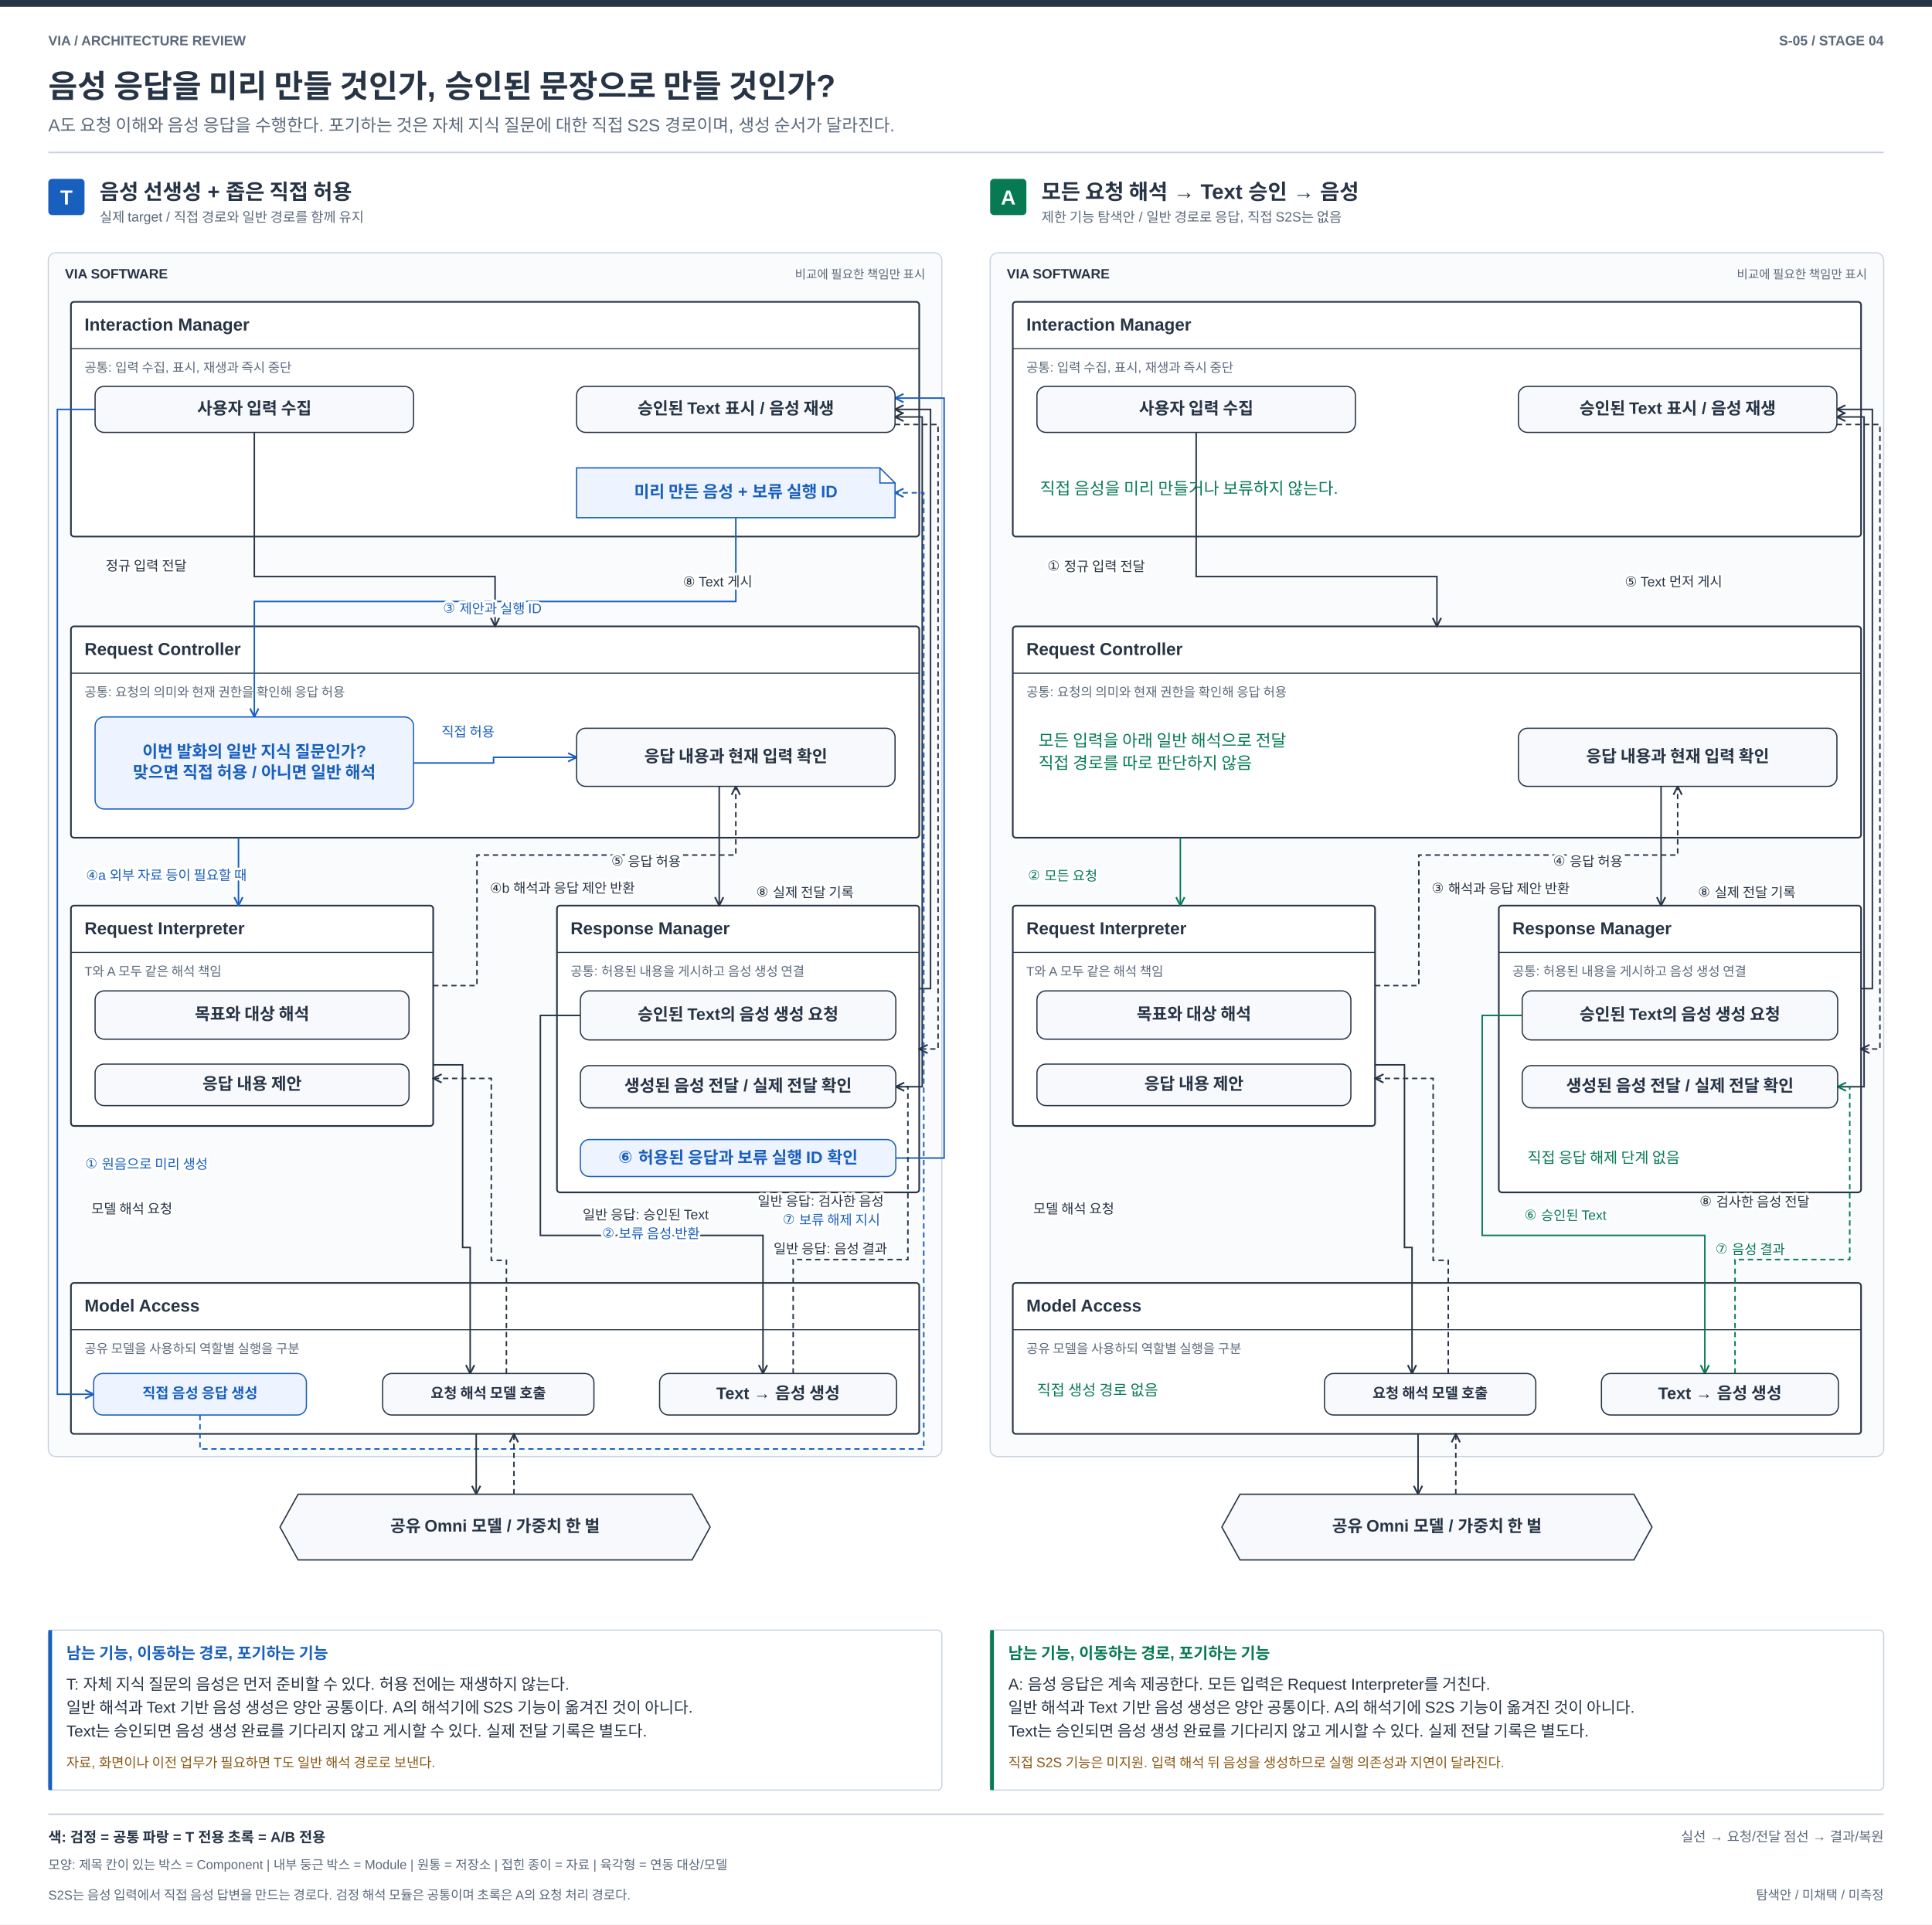
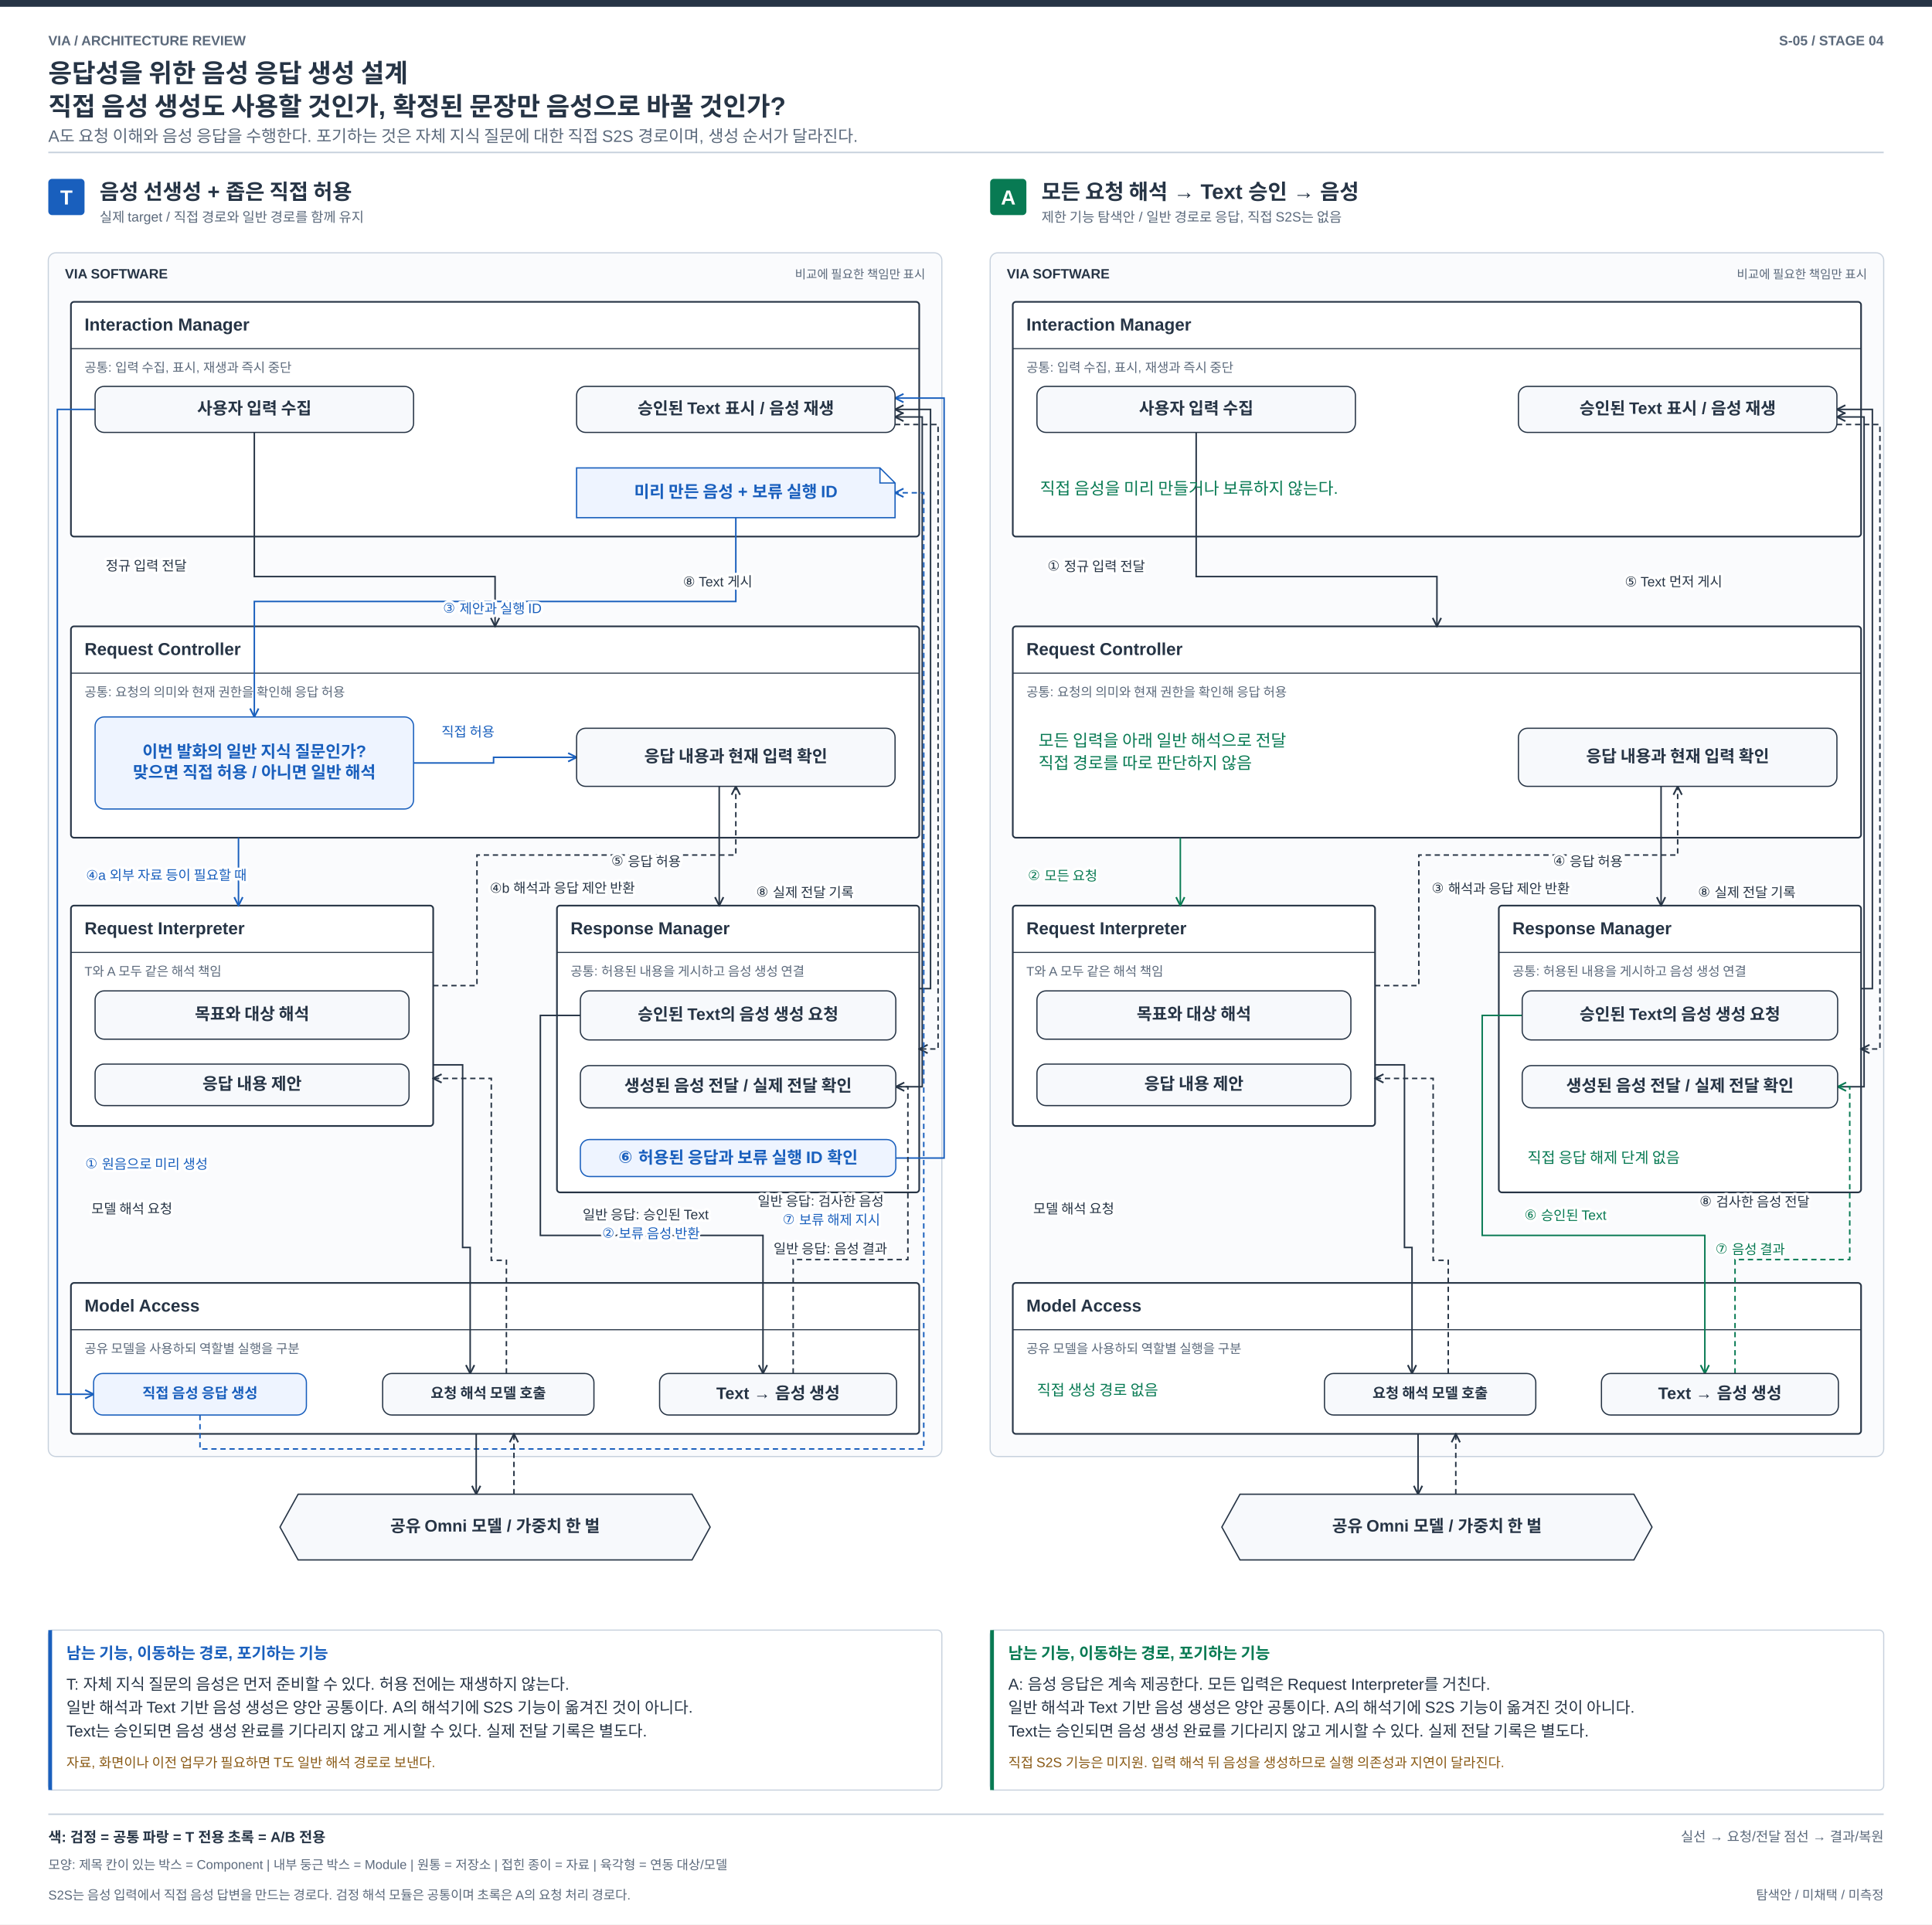
<svg xmlns="http://www.w3.org/2000/svg" width="2560" height="2550" viewBox="0 0 2560 2550" role="img" aria-labelledby="title">
  <defs>
    <marker id="a263445" viewBox="0 0 10 10" refX="9" refY="5" markerWidth="7" markerHeight="7" orient="auto-start-reverse">
      <path d="M1 1L9 5L1 9" fill="none" stroke="#263445" stroke-width="1.6" />
    </marker>
    <marker id="a195FBD" viewBox="0 0 10 10" refX="9" refY="5" markerWidth="7" markerHeight="7" orient="auto-start-reverse">
      <path d="M1 1L9 5L1 9" fill="none" stroke="#195FBD" stroke-width="1.6" />
    </marker>
    <marker id="a087A53" viewBox="0 0 10 10" refX="9" refY="5" markerWidth="7" markerHeight="7" orient="auto-start-reverse">
      <path d="M1 1L9 5L1 9" fill="none" stroke="#087A53" stroke-width="1.6" />
    </marker>
  </defs>
  <rect width="2560" height="2550" fill="white" />
  <g font-family="Arial, Apple SD Gothic Neo, Malgun Gothic, sans-serif">
    <rect id="e1" x="0" y="0" width="2560" height="9" rx="0" fill="#263445" stroke="none" stroke-width="1.5" />
    <rect id="e7" x="64" y="237" width="48" height="48" rx="5" fill="#195FBD" stroke="none" stroke-width="1.5" />
    <rect id="0-via" x="64" y="335" width="1184" height="1595" rx="10" fill="#FAFBFD" stroke="#C7D1DD" stroke-width="1.5" />
    <rect id="e66" x="64" y="2160" width="1184" height="212" rx="6" fill="white" stroke="#C7D1DD" stroke-width="1.5" />
    <rect id="e67" x="64" y="2160" width="5" height="212" rx="0" fill="#195FBD" stroke="none" stroke-width="1.5" />
    <rect id="e71" x="1312" y="237" width="48" height="48" rx="5" fill="#087A53" stroke="none" stroke-width="1.5" />
    <rect id="1-via" x="1312" y="335" width="1184" height="1595" rx="10" fill="#FAFBFD" stroke="#C7D1DD" stroke-width="1.5" />
    <rect id="e120" x="1312" y="2160" width="1184" height="212" rx="6" fill="white" stroke="#C7D1DD" stroke-width="1.5" />
    <rect id="e121" x="1312" y="2160" width="5" height="212" rx="0" fill="#087A53" stroke="none" stroke-width="1.5" />
    <g id="0-im" data-component="true">
      <rect x="94" y="400" width="1124" height="311" rx="4" fill="white" stroke="#263445" stroke-width="2.2" />
      <path d="M94 462H1218" stroke="#263445" stroke-width="1.4" />
      <text x="112" y="438.0" text-anchor="start" font-size="23" font-weight="700" fill="#263445">Interaction Manager</text>
      <text x="112" y="493.0" text-anchor="start" font-size="17" font-weight="400" fill="#5B697B">공통: 입력 수집, 표시, 재생과 즉시 중단</text>
    </g>
    <g id="0-rc" data-component="true">
      <rect x="94" y="830" width="1124" height="280" rx="4" fill="white" stroke="#263445" stroke-width="2.2" />
      <path d="M94 892H1218" stroke="#263445" stroke-width="1.4" />
      <text x="112" y="868.0" text-anchor="start" font-size="23" font-weight="700" fill="#263445">Request Controller</text>
      <text x="112" y="923.0" text-anchor="start" font-size="17" font-weight="400" fill="#5B697B">공통: 요청의 의미와 현재 권한을 확인해 응답 허용</text>
    </g>
    <g id="0-ri" data-component="true">
      <rect x="94" y="1200" width="480" height="292" rx="4" fill="white" stroke="#263445" stroke-width="2.2" />
      <path d="M94 1262H574" stroke="#263445" stroke-width="1.4" />
      <text x="112" y="1238.0" text-anchor="start" font-size="23" font-weight="700" fill="#263445">Request Interpreter</text>
      <text x="112" y="1293.0" text-anchor="start" font-size="17" font-weight="400" fill="#5B697B">T와 A 모두 같은 해석 책임</text>
    </g>
    <g id="0-rm" data-component="true">
      <rect x="738" y="1200" width="480" height="380" rx="4" fill="white" stroke="#263445" stroke-width="2.2" />
      <path d="M738 1262H1218" stroke="#263445" stroke-width="1.4" />
      <text x="756" y="1238.0" text-anchor="start" font-size="23" font-weight="700" fill="#263445">Response Manager</text>
      <text x="756" y="1293.0" text-anchor="start" font-size="17" font-weight="400" fill="#5B697B">공통: 허용된 내용을 게시하고 음성 생성 연결</text>
    </g>
    <g id="0-ma" data-component="true">
      <rect x="94" y="1700" width="1124" height="200" rx="4" fill="white" stroke="#263445" stroke-width="2.2" />
      <path d="M94 1762H1218" stroke="#263445" stroke-width="1.4" />
      <text x="112" y="1738.0" text-anchor="start" font-size="23" font-weight="700" fill="#263445">Model Access</text>
      <text x="112" y="1793.0" text-anchor="start" font-size="17" font-weight="400" fill="#5B697B">공유 모델을 사용하되 역할별 실행을 구분</text>
    </g>
    <g id="1-im" data-component="true">
      <rect x="1342" y="400" width="1124" height="311" rx="4" fill="white" stroke="#263445" stroke-width="2.2" />
      <path d="M1342 462H2466" stroke="#263445" stroke-width="1.4" />
      <text x="1360" y="438.0" text-anchor="start" font-size="23" font-weight="700" fill="#263445">Interaction Manager</text>
      <text x="1360" y="493.0" text-anchor="start" font-size="17" font-weight="400" fill="#5B697B">공통: 입력 수집, 표시, 재생과 즉시 중단</text>
    </g>
    <g id="1-rc" data-component="true">
      <rect x="1342" y="830" width="1124" height="280" rx="4" fill="white" stroke="#263445" stroke-width="2.2" />
      <path d="M1342 892H2466" stroke="#263445" stroke-width="1.4" />
      <text x="1360" y="868.0" text-anchor="start" font-size="23" font-weight="700" fill="#263445">Request Controller</text>
      <text x="1360" y="923.0" text-anchor="start" font-size="17" font-weight="400" fill="#5B697B">공통: 요청의 의미와 현재 권한을 확인해 응답 허용</text>
    </g>
    <g id="1-ri" data-component="true">
      <rect x="1342" y="1200" width="480" height="292" rx="4" fill="white" stroke="#263445" stroke-width="2.2" />
      <path d="M1342 1262H1822" stroke="#263445" stroke-width="1.4" />
      <text x="1360" y="1238.0" text-anchor="start" font-size="23" font-weight="700" fill="#263445">Request Interpreter</text>
      <text x="1360" y="1293.0" text-anchor="start" font-size="17" font-weight="400" fill="#5B697B">T와 A 모두 같은 해석 책임</text>
    </g>
    <g id="1-rm" data-component="true">
      <rect x="1986" y="1200" width="480" height="380" rx="4" fill="white" stroke="#263445" stroke-width="2.2" />
      <path d="M1986 1262H2466" stroke="#263445" stroke-width="1.4" />
      <text x="2004" y="1238.0" text-anchor="start" font-size="23" font-weight="700" fill="#263445">Response Manager</text>
      <text x="2004" y="1293.0" text-anchor="start" font-size="17" font-weight="400" fill="#5B697B">공통: 허용된 내용을 게시하고 음성 생성 연결</text>
    </g>
    <g id="1-ma" data-component="true">
      <rect x="1342" y="1700" width="1124" height="200" rx="4" fill="white" stroke="#263445" stroke-width="2.2" />
      <path d="M1342 1762H2466" stroke="#263445" stroke-width="1.4" />
      <text x="1360" y="1738.0" text-anchor="start" font-size="23" font-weight="700" fill="#263445">Model Access</text>
      <text x="1360" y="1793.0" text-anchor="start" font-size="17" font-weight="400" fill="#5B697B">공유 모델을 사용하되 역할별 실행을 구분</text>
    </g>
    <polyline id="e6" points="64,202 2496,202" fill="none" stroke="#C7D1DD" stroke-width="2" />
    <polyline id="e21" points="337.0,573 337,764 656,764 656.0,830" fill="none" stroke="#263445" stroke-width="2" marker-end="url(#a263445)" />
    <polyline id="e26" points="316.0,1110 316,1152 316.0,1200" fill="none" stroke="#195FBD" stroke-width="2" marker-end="url(#a195FBD)" />
    <polyline id="e28" points="574,1306.0 632,1306 632,1133 975,1133 975.0,1042" fill="none" stroke="#263445" stroke-width="2" stroke-dasharray="7 5" marker-end="url(#a263445)" />
    <polyline id="e34" points="1187,1534.5 1251,1534.5 1251,527.5 1186,527.5" fill="none" stroke="#195FBD" stroke-width="2" marker-end="url(#a195FBD)" />
    <polyline id="e36" points="953.0,1042 953.0,1200" fill="none" stroke="#263445" stroke-width="2" marker-end="url(#a263445)" />
    <polyline id="e38" points="1218,1310.0 1233,1310 1233,542.5 1186,542.5" fill="none" stroke="#263445" stroke-width="2" marker-end="url(#a263445)" />
    <polyline id="e40" points="1187,1440.0 1222,1440 1222,552.5 1186,552.5" fill="none" stroke="#263445" stroke-width="2" marker-end="url(#a263445)" />
    <polyline id="e42" points="1186,562.5 1243,562.5 1243,1390 1218,1390.0" fill="none" stroke="#263445" stroke-width="2" stroke-dasharray="7 5" marker-end="url(#a263445)" />
    <polyline id="e48" points="574,1411.0 613,1411 613,1653 623,1653 623.0,1820" fill="none" stroke="#263445" stroke-width="2" marker-end="url(#a263445)" />
    <polyline id="e50" points="671.0,1820 671,1670 651,1670 651,1429 574,1429.0" fill="none" stroke="#263445" stroke-width="2" stroke-dasharray="7 5" marker-end="url(#a263445)" />
    <polyline id="e51" points="769,1345.5 716,1345.5 716,1637 1011,1637 1011.0,1820" fill="none" stroke="#263445" stroke-width="2" marker-end="url(#a263445)" />
    <polyline id="e53" points="1051.0,1820 1051,1669 1203,1669 1203,1440 1187,1440.0" fill="none" stroke="#263445" stroke-width="2" stroke-dasharray="7 5" marker-end="url(#a263445)" />
    <polyline id="e55" points="126,542.5 76,542.5 76,1847.5 124,1847.5" fill="none" stroke="#195FBD" stroke-width="2" marker-end="url(#a195FBD)" />
    <polyline id="e57" points="265.0,1875 265,1920 1224,1920 1224,653 1186,653.0" fill="none" stroke="#195FBD" stroke-width="2" stroke-dasharray="7 5" marker-end="url(#a195FBD)" />
    <polyline id="e59" points="975.0,686 975,797 337,797 337.0,950" fill="none" stroke="#195FBD" stroke-width="2" marker-end="url(#a195FBD)" />
    <polyline id="e61" points="548,1011.0 654,1011 654,1003.5 764,1003.5" fill="none" stroke="#195FBD" stroke-width="2" marker-end="url(#a195FBD)" />
    <polyline id="e64" points="631.0,1900 631.0,1980" fill="none" stroke="#263445" stroke-width="2" marker-end="url(#a263445)" />
    <polyline id="e65" points="681.0,1980 681.0,1900" fill="none" stroke="#263445" stroke-width="2" stroke-dasharray="7 5" marker-end="url(#a263445)" />
    <polyline id="e85" points="1585.0,573 1585,764 1904,764 1904.0,830" fill="none" stroke="#263445" stroke-width="2" marker-end="url(#a263445)" />
    <polyline id="e90" points="1564.0,1110 1564,1152 1564.0,1200" fill="none" stroke="#087A53" stroke-width="2" marker-end="url(#a087A53)" />
    <polyline id="e92" points="1822,1306.0 1880,1306 1880,1133 2223,1133 2223.0,1042" fill="none" stroke="#263445" stroke-width="2" stroke-dasharray="7 5" marker-end="url(#a263445)" />
    <polyline id="e98" points="2201.0,1042 2201.0,1200" fill="none" stroke="#263445" stroke-width="2" marker-end="url(#a263445)" />
    <polyline id="e100" points="2466,1310.0 2481,1310 2481,542.5 2434,542.5" fill="none" stroke="#263445" stroke-width="2" marker-end="url(#a263445)" />
    <polyline id="e102" points="2435,1440.0 2470,1440 2470,552.5 2434,552.5" fill="none" stroke="#263445" stroke-width="2" marker-end="url(#a263445)" />
    <polyline id="e104" points="2434,562.5 2491,562.5 2491,1390 2466,1390.0" fill="none" stroke="#263445" stroke-width="2" stroke-dasharray="7 5" marker-end="url(#a263445)" />
    <polyline id="e110" points="1822,1411.0 1861,1411 1861,1653 1871,1653 1871.0,1820" fill="none" stroke="#263445" stroke-width="2" marker-end="url(#a263445)" />
    <polyline id="e112" points="1919.0,1820 1919,1670 1899,1670 1899,1429 1822,1429.0" fill="none" stroke="#263445" stroke-width="2" stroke-dasharray="7 5" marker-end="url(#a263445)" />
    <polyline id="e113" points="2017,1345.5 1964,1345.5 1964,1637 2259,1637 2259.0,1820" fill="none" stroke="#087A53" stroke-width="2" marker-end="url(#a087A53)" />
    <polyline id="e115" points="2299.0,1820 2299,1669 2451,1669 2451,1440 2435,1440.0" fill="none" stroke="#087A53" stroke-width="2" stroke-dasharray="7 5" marker-end="url(#a087A53)" />
    <polyline id="e118" points="1879.0,1900 1879.0,1980" fill="none" stroke="#263445" stroke-width="2" marker-end="url(#a263445)" />
    <polyline id="e119" points="1929.0,1980 1929.0,1900" fill="none" stroke="#263445" stroke-width="2" stroke-dasharray="7 5" marker-end="url(#a263445)" />
    <polyline id="e125" points="64,2404 2496,2404" fill="none" stroke="#C7D1DD" stroke-width="2" />
    <g id="0-input" data-node="true" data-x="126" data-y="512" data-w="422" data-h="61">
      <rect x="126" y="512" width="422" height="61" rx="12" fill="#F7F9FC" stroke="#263445" stroke-width="1.6" />
      <text x="337.0" y="548.75" text-anchor="middle" font-size="22" font-weight="700" fill="#263445">사용자 입력 수집</text>
    </g>
    <g id="0-output" data-node="true" data-x="764" data-y="512" data-w="422" data-h="61">
      <rect x="764" y="512" width="422" height="61" rx="12" fill="#F7F9FC" stroke="#263445" stroke-width="1.6" />
      <text x="975.0" y="548.75" text-anchor="middle" font-size="22" font-weight="700" fill="#263445">승인된 Text 표시 / 음성 재생</text>
    </g>
    <g id="0-held" data-node="true" data-x="764" data-y="620" data-w="422" data-h="66">
      <path d="M764 620H1166L1186 640V686H764Z M1166 620V640H1186" fill="#EEF4FF" stroke="#195FBD" stroke-width="1.7" />
      <text x="975.0" y="659.25" text-anchor="middle" font-size="22" font-weight="700" fill="#195FBD">미리 만든 음성 + 보류 실행 ID</text>
    </g>
    <g id="0-direct" data-node="true" data-x="126" data-y="950" data-w="422" data-h="122">
      <rect x="126" y="950" width="422" height="122" rx="12" fill="#EEF4FF" stroke="#195FBD" stroke-width="1.6" />
      <text x="337.0" y="1003.5" text-anchor="middle" font-size="22" font-weight="700" fill="#195FBD">이번 발화의 일반 지식 질문인가?</text>
      <text x="337.0" y="1031.0" text-anchor="middle" font-size="22" font-weight="700" fill="#195FBD">맞으면 직접 허용 / 아니면 일반 해석</text>
    </g>
    <g id="0-admit" data-node="true" data-x="764" data-y="965" data-w="422" data-h="77">
      <rect x="764" y="965" width="422" height="77" rx="12" fill="#F7F9FC" stroke="#263445" stroke-width="1.6" />
      <text x="975.0" y="1009.75" text-anchor="middle" font-size="22" font-weight="700" fill="#263445">응답 내용과 현재 입력 확인</text>
    </g>
    <g id="0-interpret" data-node="true" data-x="126" data-y="1313" data-w="416" data-h="64">
      <rect x="126" y="1313" width="416" height="64" rx="12" fill="#F7F9FC" stroke="#263445" stroke-width="1.6" />
      <text x="334.0" y="1351.25" text-anchor="middle" font-size="22" font-weight="700" fill="#263445">목표와 대상 해석</text>
    </g>
    <g id="0-answer" data-node="true" data-x="126" data-y="1410" data-w="416" data-h="55">
      <rect x="126" y="1410" width="416" height="55" rx="12" fill="#F7F9FC" stroke="#263445" stroke-width="1.6" />
      <text x="334.0" y="1443.75" text-anchor="middle" font-size="22" font-weight="700" fill="#263445">응답 내용 제안</text>
    </g>
    <g id="0-render" data-node="true" data-x="769" data-y="1313" data-w="418" data-h="65">
      <rect x="769" y="1313" width="418" height="65" rx="12" fill="#F7F9FC" stroke="#263445" stroke-width="1.6" />
      <text x="978.0" y="1351.75" text-anchor="middle" font-size="22" font-weight="700" fill="#263445">승인된 Text의 음성 생성 요청</text>
    </g>
    <g id="0-release" data-node="true" data-x="769" data-y="1412" data-w="418" data-h="56">
      <rect x="769" y="1412" width="418" height="56" rx="12" fill="#F7F9FC" stroke="#263445" stroke-width="1.6" />
      <text x="978.0" y="1446.25" text-anchor="middle" font-size="22" font-weight="700" fill="#263445">생성된 음성 전달 / 실제 전달 확인</text>
    </g>
    <g id="0-directrelease" data-node="true" data-x="769" data-y="1510" data-w="418" data-h="49">
      <rect x="769" y="1510" width="418" height="49" rx="12" fill="#EEF4FF" stroke="#195FBD" stroke-width="1.6" />
      <text x="978.0" y="1540.75" text-anchor="middle" font-size="22" font-weight="700" fill="#195FBD">⑥ 허용된 응답과 보류 실행 ID 확인</text>
    </g>
    <g id="0-voice" data-node="true" data-x="124" data-y="1820" data-w="282" data-h="55">
      <rect x="124" y="1820" width="282" height="55" rx="12" fill="#EEF4FF" stroke="#195FBD" stroke-width="1.6" />
      <text x="265.0" y="1852.625" text-anchor="middle" font-size="19" font-weight="700" fill="#195FBD">직접 음성 응답 생성</text>
    </g>
    <g id="0-semantic" data-node="true" data-x="507" data-y="1820" data-w="280" data-h="55">
      <rect x="507" y="1820" width="280" height="55" rx="12" fill="#F7F9FC" stroke="#263445" stroke-width="1.6" />
      <text x="647.0" y="1852.625" text-anchor="middle" font-size="19" font-weight="700" fill="#263445">요청 해석 모델 호출</text>
    </g>
    <g id="0-speech" data-node="true" data-x="874" data-y="1820" data-w="314" data-h="55">
      <rect x="874" y="1820" width="314" height="55" rx="12" fill="#F7F9FC" stroke="#263445" stroke-width="1.6" />
      <text x="1031.0" y="1853.75" text-anchor="middle" font-size="22" font-weight="700" fill="#263445">Text → 음성 생성</text>
    </g>
    <g id="0-model" data-node="true" data-x="371" data-y="1980" data-w="570" data-h="87">
      <path d="M395 1980H917L941 2023.5L917 2067H395L371 2023.5Z" fill="#F7F9FC" stroke="#263445" stroke-width="1.7" />
      <text x="656.0" y="2029.75" text-anchor="middle" font-size="22" font-weight="700" fill="#263445">공유 Omni 모델 / 가중치 한 벌</text>
    </g>
    <g id="1-input" data-node="true" data-x="1374" data-y="512" data-w="422" data-h="61">
      <rect x="1374" y="512" width="422" height="61" rx="12" fill="#F7F9FC" stroke="#263445" stroke-width="1.6" />
      <text x="1585.0" y="548.75" text-anchor="middle" font-size="22" font-weight="700" fill="#263445">사용자 입력 수집</text>
    </g>
    <g id="1-output" data-node="true" data-x="2012" data-y="512" data-w="422" data-h="61">
      <rect x="2012" y="512" width="422" height="61" rx="12" fill="#F7F9FC" stroke="#263445" stroke-width="1.6" />
      <text x="2223.0" y="548.75" text-anchor="middle" font-size="22" font-weight="700" fill="#263445">승인된 Text 표시 / 음성 재생</text>
    </g>
    <g id="1-admit" data-node="true" data-x="2012" data-y="965" data-w="422" data-h="77">
      <rect x="2012" y="965" width="422" height="77" rx="12" fill="#F7F9FC" stroke="#263445" stroke-width="1.6" />
      <text x="2223.0" y="1009.75" text-anchor="middle" font-size="22" font-weight="700" fill="#263445">응답 내용과 현재 입력 확인</text>
    </g>
    <g id="1-interpret" data-node="true" data-x="1374" data-y="1313" data-w="416" data-h="64">
      <rect x="1374" y="1313" width="416" height="64" rx="12" fill="#F7F9FC" stroke="#263445" stroke-width="1.6" />
      <text x="1582.0" y="1351.25" text-anchor="middle" font-size="22" font-weight="700" fill="#263445">목표와 대상 해석</text>
    </g>
    <g id="1-answer" data-node="true" data-x="1374" data-y="1410" data-w="416" data-h="55">
      <rect x="1374" y="1410" width="416" height="55" rx="12" fill="#F7F9FC" stroke="#263445" stroke-width="1.6" />
      <text x="1582.0" y="1443.75" text-anchor="middle" font-size="22" font-weight="700" fill="#263445">응답 내용 제안</text>
    </g>
    <g id="1-render" data-node="true" data-x="2017" data-y="1313" data-w="418" data-h="65">
      <rect x="2017" y="1313" width="418" height="65" rx="12" fill="#F7F9FC" stroke="#263445" stroke-width="1.6" />
      <text x="2226.0" y="1351.75" text-anchor="middle" font-size="22" font-weight="700" fill="#263445">승인된 Text의 음성 생성 요청</text>
    </g>
    <g id="1-release" data-node="true" data-x="2017" data-y="1412" data-w="418" data-h="56">
      <rect x="2017" y="1412" width="418" height="56" rx="12" fill="#F7F9FC" stroke="#263445" stroke-width="1.6" />
      <text x="2226.0" y="1446.25" text-anchor="middle" font-size="22" font-weight="700" fill="#263445">생성된 음성 전달 / 실제 전달 확인</text>
    </g>
    <g id="1-semantic" data-node="true" data-x="1755" data-y="1820" data-w="280" data-h="55">
      <rect x="1755" y="1820" width="280" height="55" rx="12" fill="#F7F9FC" stroke="#263445" stroke-width="1.6" />
      <text x="1895.0" y="1852.625" text-anchor="middle" font-size="19" font-weight="700" fill="#263445">요청 해석 모델 호출</text>
    </g>
    <g id="1-speech" data-node="true" data-x="2122" data-y="1820" data-w="314" data-h="55">
      <rect x="2122" y="1820" width="314" height="55" rx="12" fill="#F7F9FC" stroke="#263445" stroke-width="1.6" />
      <text x="2279.0" y="1853.75" text-anchor="middle" font-size="22" font-weight="700" fill="#263445">Text → 음성 생성</text>
    </g>
    <g id="1-model" data-node="true" data-x="1619" data-y="1980" data-w="570" data-h="87">
      <path d="M1643 1980H2165L2189 2023.5L2165 2067H1643L1619 2023.5Z" fill="#F7F9FC" stroke="#263445" stroke-width="1.7" />
      <text x="1904.0" y="2029.75" text-anchor="middle" font-size="22" font-weight="700" fill="#263445">공유 Omni 모델 / 가중치 한 벌</text>
    </g>
    <g id="e2">
      <text x="64" y="60.0" text-anchor="start" font-size="18" font-weight="700" fill="#5B697B">VIA  /  ARCHITECTURE REVIEW</text>
    </g>
    <g id="e3">
      <text x="2496" y="60.0" text-anchor="end" font-size="18" font-weight="700" fill="#5B697B">S-05  /  STAGE 04</text>
    </g>
    <g id="e4">
-       <text x="64" y="129.0" text-anchor="start" font-size="42" font-weight="700" fill="#263445">음성 응답을 미리 만들 것인가, 승인된 문장으로 만들 것인가?</text>
+       <text x="64" y="109" text-anchor="start" font-size="34" font-weight="700" fill="#263445">응답성을 위한 음성 응답 생성 설계</text>
+       <text x="64" y="153" text-anchor="start" font-size="34" font-weight="700" fill="#263445">직접 음성 생성도 사용할 것인가, 확정된 문장만 음성으로 바꿀 것인가?</text>
    </g>
    <g id="e5">
-       <text x="64" y="174.0" text-anchor="start" font-size="23" font-weight="400" fill="#5B697B">A도 요청 이해와 음성 응답을 수행한다. 포기하는 것은 자체 지식 질문에 대한 직접 S2S 경로이며, 생성 순서가 달라진다.</text>
+       <text x="64" y="188.0" text-anchor="start" font-size="22" font-weight="400" fill="#5B697B">A도 요청 이해와 음성 응답을 수행한다. 포기하는 것은 자체 지식 질문에 대한 직접 S2S 경로이며, 생성 순서가 달라진다.</text>
    </g>
    <g id="e8">
      <text x="88" y="271.0" text-anchor="middle" font-size="27" font-weight="700" fill="white">T</text>
    </g>
    <g id="e9">
      <text x="132" y="264.0" text-anchor="start" font-size="28" font-weight="700" fill="#263445">음성 선생성 + 좁은 직접 허용</text>
    </g>
    <g id="e10">
      <text x="132" y="294.0" text-anchor="start" font-size="18" font-weight="400" fill="#5B697B">실제 target / 직접 경로와 일반 경로를 함께 유지</text>
    </g>
    <g id="e12">
      <text x="86" y="369.0" text-anchor="start" font-size="18" font-weight="700" fill="#263445">VIA SOFTWARE</text>
    </g>
    <g id="e13">
      <text x="1226" y="369.0" text-anchor="end" font-size="16" font-weight="400" fill="#5B697B">비교에 필요한 책임만 표시</text>
    </g>
    <g id="e22" paint-order="stroke" stroke="white" stroke-width="7" stroke-linejoin="round">
      <text x="140" y="756.0" text-anchor="start" font-size="18" font-weight="400" fill="#263445">정규 입력 전달</text>
    </g>
    <g id="e27" paint-order="stroke" stroke="white" stroke-width="7" stroke-linejoin="round">
      <text x="114" y="1166.0" text-anchor="start" font-size="18" font-weight="400" fill="#195FBD">④a 외부 자료 등이 필요할 때</text>
    </g>
    <g id="e29" paint-order="stroke" stroke="white" stroke-width="7" stroke-linejoin="round">
      <text x="649" y="1183.0" text-anchor="start" font-size="18" font-weight="400" fill="#263445">④b 해석과 응답 제안 반환</text>
    </g>
    <g id="e35" paint-order="stroke" stroke="white" stroke-width="7" stroke-linejoin="round">
      <text x="1037" y="1622.0" text-anchor="start" font-size="18" font-weight="400" fill="#195FBD">⑦ 보류 해제 지시</text>
    </g>
    <g id="e37" paint-order="stroke" stroke="white" stroke-width="7" stroke-linejoin="round">
      <text x="810" y="1147.0" text-anchor="start" font-size="18" font-weight="400" fill="#263445">⑤ 응답 허용</text>
    </g>
    <g id="e39" paint-order="stroke" stroke="white" stroke-width="7" stroke-linejoin="round">
      <text x="905" y="777.0" text-anchor="start" font-size="18" font-weight="400" fill="#263445">⑧ Text 게시</text>
    </g>
    <g id="e41" paint-order="stroke" stroke="white" stroke-width="7" stroke-linejoin="round">
      <text x="1004" y="1598.0" text-anchor="start" font-size="18" font-weight="400" fill="#263445">일반 응답: 검사한 음성</text>
    </g>
    <g id="e43" paint-order="stroke" stroke="white" stroke-width="7" stroke-linejoin="round">
      <text x="1002" y="1188.0" text-anchor="start" font-size="18" font-weight="400" fill="#263445">⑧ 실제 전달 기록</text>
    </g>
    <g id="e49" paint-order="stroke" stroke="white" stroke-width="7" stroke-linejoin="round">
      <text x="121" y="1608.0" text-anchor="start" font-size="18" font-weight="400" fill="#263445">모델 해석 요청</text>
    </g>
    <g id="e52" paint-order="stroke" stroke="white" stroke-width="7" stroke-linejoin="round">
      <text x="772" y="1616.0" text-anchor="start" font-size="18" font-weight="400" fill="#263445">일반 응답: 승인된 Text</text>
    </g>
    <g id="e54" paint-order="stroke" stroke="white" stroke-width="7" stroke-linejoin="round">
      <text x="1025" y="1661.0" text-anchor="start" font-size="18" font-weight="400" fill="#263445">일반 응답: 음성 결과</text>
    </g>
    <g id="e56" paint-order="stroke" stroke="white" stroke-width="7" stroke-linejoin="round">
      <text x="113" y="1548.0" text-anchor="start" font-size="18" font-weight="400" fill="#195FBD">① 원음으로 미리 생성</text>
    </g>
    <g id="e58" paint-order="stroke" stroke="white" stroke-width="7" stroke-linejoin="round">
      <text x="798" y="1640.0" text-anchor="start" font-size="18" font-weight="400" fill="#195FBD">② 보류 음성 반환</text>
    </g>
    <g id="e60" paint-order="stroke" stroke="white" stroke-width="7" stroke-linejoin="round">
      <text x="587" y="812.0" text-anchor="start" font-size="18" font-weight="400" fill="#195FBD">③ 제안과 실행 ID</text>
    </g>
    <g id="e62" paint-order="stroke" stroke="white" stroke-width="7" stroke-linejoin="round">
      <text x="585" y="976.0" text-anchor="start" font-size="18" font-weight="400" fill="#195FBD">직접 허용</text>
    </g>
    <g id="e68">
      <text x="88" y="2198.0" text-anchor="start" font-size="21" font-weight="700" fill="#195FBD">남는 기능, 이동하는 경로, 포기하는 기능</text>
    </g>
    <g id="e69">
      <text x="88" y="2239" text-anchor="start" font-size="21" font-weight="400" fill="#263445">T: 자체 지식 질문의 음성은 먼저 준비할 수 있다. 허용 전에는 재생하지 않는다.</text>
      <text x="88" y="2270" text-anchor="start" font-size="21" font-weight="400" fill="#263445">일반 해석과 Text 기반 음성 생성은 양안 공통이다. A의 해석기에 S2S 기능이 옮겨진 것이 아니다.</text>
      <text x="88" y="2301" text-anchor="start" font-size="21" font-weight="400" fill="#263445">Text는 승인되면 음성 생성 완료를 기다리지 않고 게시할 수 있다. 실제 전달 기록은 별도다.</text>
    </g>
    <g id="e70">
      <text x="88" y="2342.0" text-anchor="start" font-size="18" font-weight="400" fill="#895914">자료, 화면이나 이전 업무가 필요하면 T도 일반 해석 경로로 보낸다.</text>
    </g>
    <g id="e72">
      <text x="1336" y="271.0" text-anchor="middle" font-size="27" font-weight="700" fill="white">A</text>
    </g>
    <g id="e73">
      <text x="1380" y="264.0" text-anchor="start" font-size="28" font-weight="700" fill="#263445">모든 요청 해석 → Text 승인 → 음성</text>
    </g>
    <g id="e74">
      <text x="1380" y="294.0" text-anchor="start" font-size="18" font-weight="400" fill="#5B697B">제한 기능 탐색안 / 일반 경로로 응답, 직접 S2S는 없음</text>
    </g>
    <g id="e76">
      <text x="1334" y="369.0" text-anchor="start" font-size="18" font-weight="700" fill="#263445">VIA SOFTWARE</text>
    </g>
    <g id="e77">
      <text x="2474" y="369.0" text-anchor="end" font-size="16" font-weight="400" fill="#5B697B">비교에 필요한 책임만 표시</text>
    </g>
    <g id="e81">
      <text x="1378" y="655.0" text-anchor="start" font-size="22" font-weight="400" fill="#087A53">직접 음성을 미리 만들거나 보류하지 않는다.</text>
    </g>
    <g id="e83">
      <text x="1376" y="989.0" text-anchor="start" font-size="22" font-weight="400" fill="#087A53">모든 입력을 아래 일반 해석으로 전달</text>
      <text x="1376" y="1018.7" text-anchor="start" font-size="22" font-weight="400" fill="#087A53">직접 경로를 따로 판단하지 않음</text>
    </g>
    <g id="e86" paint-order="stroke" stroke="white" stroke-width="7" stroke-linejoin="round">
      <text x="1388" y="756.0" text-anchor="start" font-size="18" font-weight="400" fill="#263445">① 정규 입력 전달</text>
    </g>
    <g id="e91" paint-order="stroke" stroke="white" stroke-width="7" stroke-linejoin="round">
      <text x="1362" y="1166.0" text-anchor="start" font-size="18" font-weight="400" fill="#087A53">② 모든 요청</text>
    </g>
    <g id="e93" paint-order="stroke" stroke="white" stroke-width="7" stroke-linejoin="round">
      <text x="1897" y="1183.0" text-anchor="start" font-size="18" font-weight="400" fill="#263445">③ 해석과 응답 제안 반환</text>
    </g>
    <g id="e97">
      <text x="2024" y="1541.0" text-anchor="start" font-size="20" font-weight="400" fill="#087A53">직접 응답 해제 단계 없음</text>
    </g>
    <g id="e99" paint-order="stroke" stroke="white" stroke-width="7" stroke-linejoin="round">
      <text x="2058" y="1147.0" text-anchor="start" font-size="18" font-weight="400" fill="#263445">④ 응답 허용</text>
    </g>
    <g id="e101" paint-order="stroke" stroke="white" stroke-width="7" stroke-linejoin="round">
      <text x="2153" y="777.0" text-anchor="start" font-size="18" font-weight="400" fill="#263445">⑤ Text 먼저 게시</text>
    </g>
    <g id="e103" paint-order="stroke" stroke="white" stroke-width="7" stroke-linejoin="round">
      <text x="2252" y="1598.0" text-anchor="start" font-size="18" font-weight="400" fill="#263445">⑧ 검사한 음성 전달</text>
    </g>
    <g id="e105" paint-order="stroke" stroke="white" stroke-width="7" stroke-linejoin="round">
      <text x="2250" y="1188.0" text-anchor="start" font-size="18" font-weight="400" fill="#263445">⑧ 실제 전달 기록</text>
    </g>
    <g id="e107">
      <text x="1374" y="1849.0" text-anchor="start" font-size="20" font-weight="400" fill="#087A53">직접 생성 경로 없음</text>
    </g>
    <g id="e111" paint-order="stroke" stroke="white" stroke-width="7" stroke-linejoin="round">
      <text x="1369" y="1608.0" text-anchor="start" font-size="18" font-weight="400" fill="#263445">모델 해석 요청</text>
    </g>
    <g id="e114" paint-order="stroke" stroke="white" stroke-width="7" stroke-linejoin="round">
      <text x="2020" y="1616.0" text-anchor="start" font-size="18" font-weight="400" fill="#087A53">⑥ 승인된 Text</text>
    </g>
    <g id="e116" paint-order="stroke" stroke="white" stroke-width="7" stroke-linejoin="round">
      <text x="2273" y="1661.0" text-anchor="start" font-size="18" font-weight="400" fill="#087A53">⑦ 음성 결과</text>
    </g>
    <g id="e122">
      <text x="1336" y="2198.0" text-anchor="start" font-size="21" font-weight="700" fill="#087A53">남는 기능, 이동하는 경로, 포기하는 기능</text>
    </g>
    <g id="e123">
      <text x="1336" y="2239" text-anchor="start" font-size="21" font-weight="400" fill="#263445">A: 음성 응답은 계속 제공한다. 모든 입력은 Request Interpreter를 거친다.</text>
      <text x="1336" y="2270" text-anchor="start" font-size="21" font-weight="400" fill="#263445">일반 해석과 Text 기반 음성 생성은 양안 공통이다. A의 해석기에 S2S 기능이 옮겨진 것이 아니다.</text>
      <text x="1336" y="2301" text-anchor="start" font-size="21" font-weight="400" fill="#263445">Text는 승인되면 음성 생성 완료를 기다리지 않고 게시할 수 있다. 실제 전달 기록은 별도다.</text>
    </g>
    <g id="e124">
      <text x="1336" y="2342.0" text-anchor="start" font-size="18" font-weight="400" fill="#895914">직접 S2S 기능은 미지원. 입력 해석 뒤 음성을 생성하므로 실행 의존성과 지연이 달라진다.</text>
    </g>
    <g id="e126">
      <text x="64" y="2441.0" text-anchor="start" font-size="19" font-weight="700" fill="#263445">색:  검정 = 공통     파랑 = T 전용     초록 = A/B 전용</text>
    </g>
    <g id="e127">
      <text x="2496" y="2440.0" text-anchor="end" font-size="18" font-weight="400" fill="#5B697B">실선 → 요청/전달     점선 → 결과/복원</text>
    </g>
    <g id="e128">
      <text x="64" y="2477.0" text-anchor="start" font-size="17" font-weight="400" fill="#5B697B">모양:  제목 칸이 있는 박스 = Component   |   내부 둥근 박스 = Module   |   원통 = 저장소   |   접힌 종이 = 자료   |   육각형 = 연동 대상/모델</text>
    </g>
    <g id="e129">
      <text x="64" y="2517.0" text-anchor="start" font-size="17" font-weight="400" fill="#5B697B">S2S는 음성 입력에서 직접 음성 답변을 만드는 경로다. 검정 해석 모듈은 공통이며 초록은 A의 요청 처리 경로다.</text>
    </g>
    <g id="e130">
      <text x="2496" y="2517.0" text-anchor="end" font-size="17" font-weight="400" fill="#5B697B">탐색안 / 미채택 / 미측정</text>
    </g>
  </g>
</svg>
